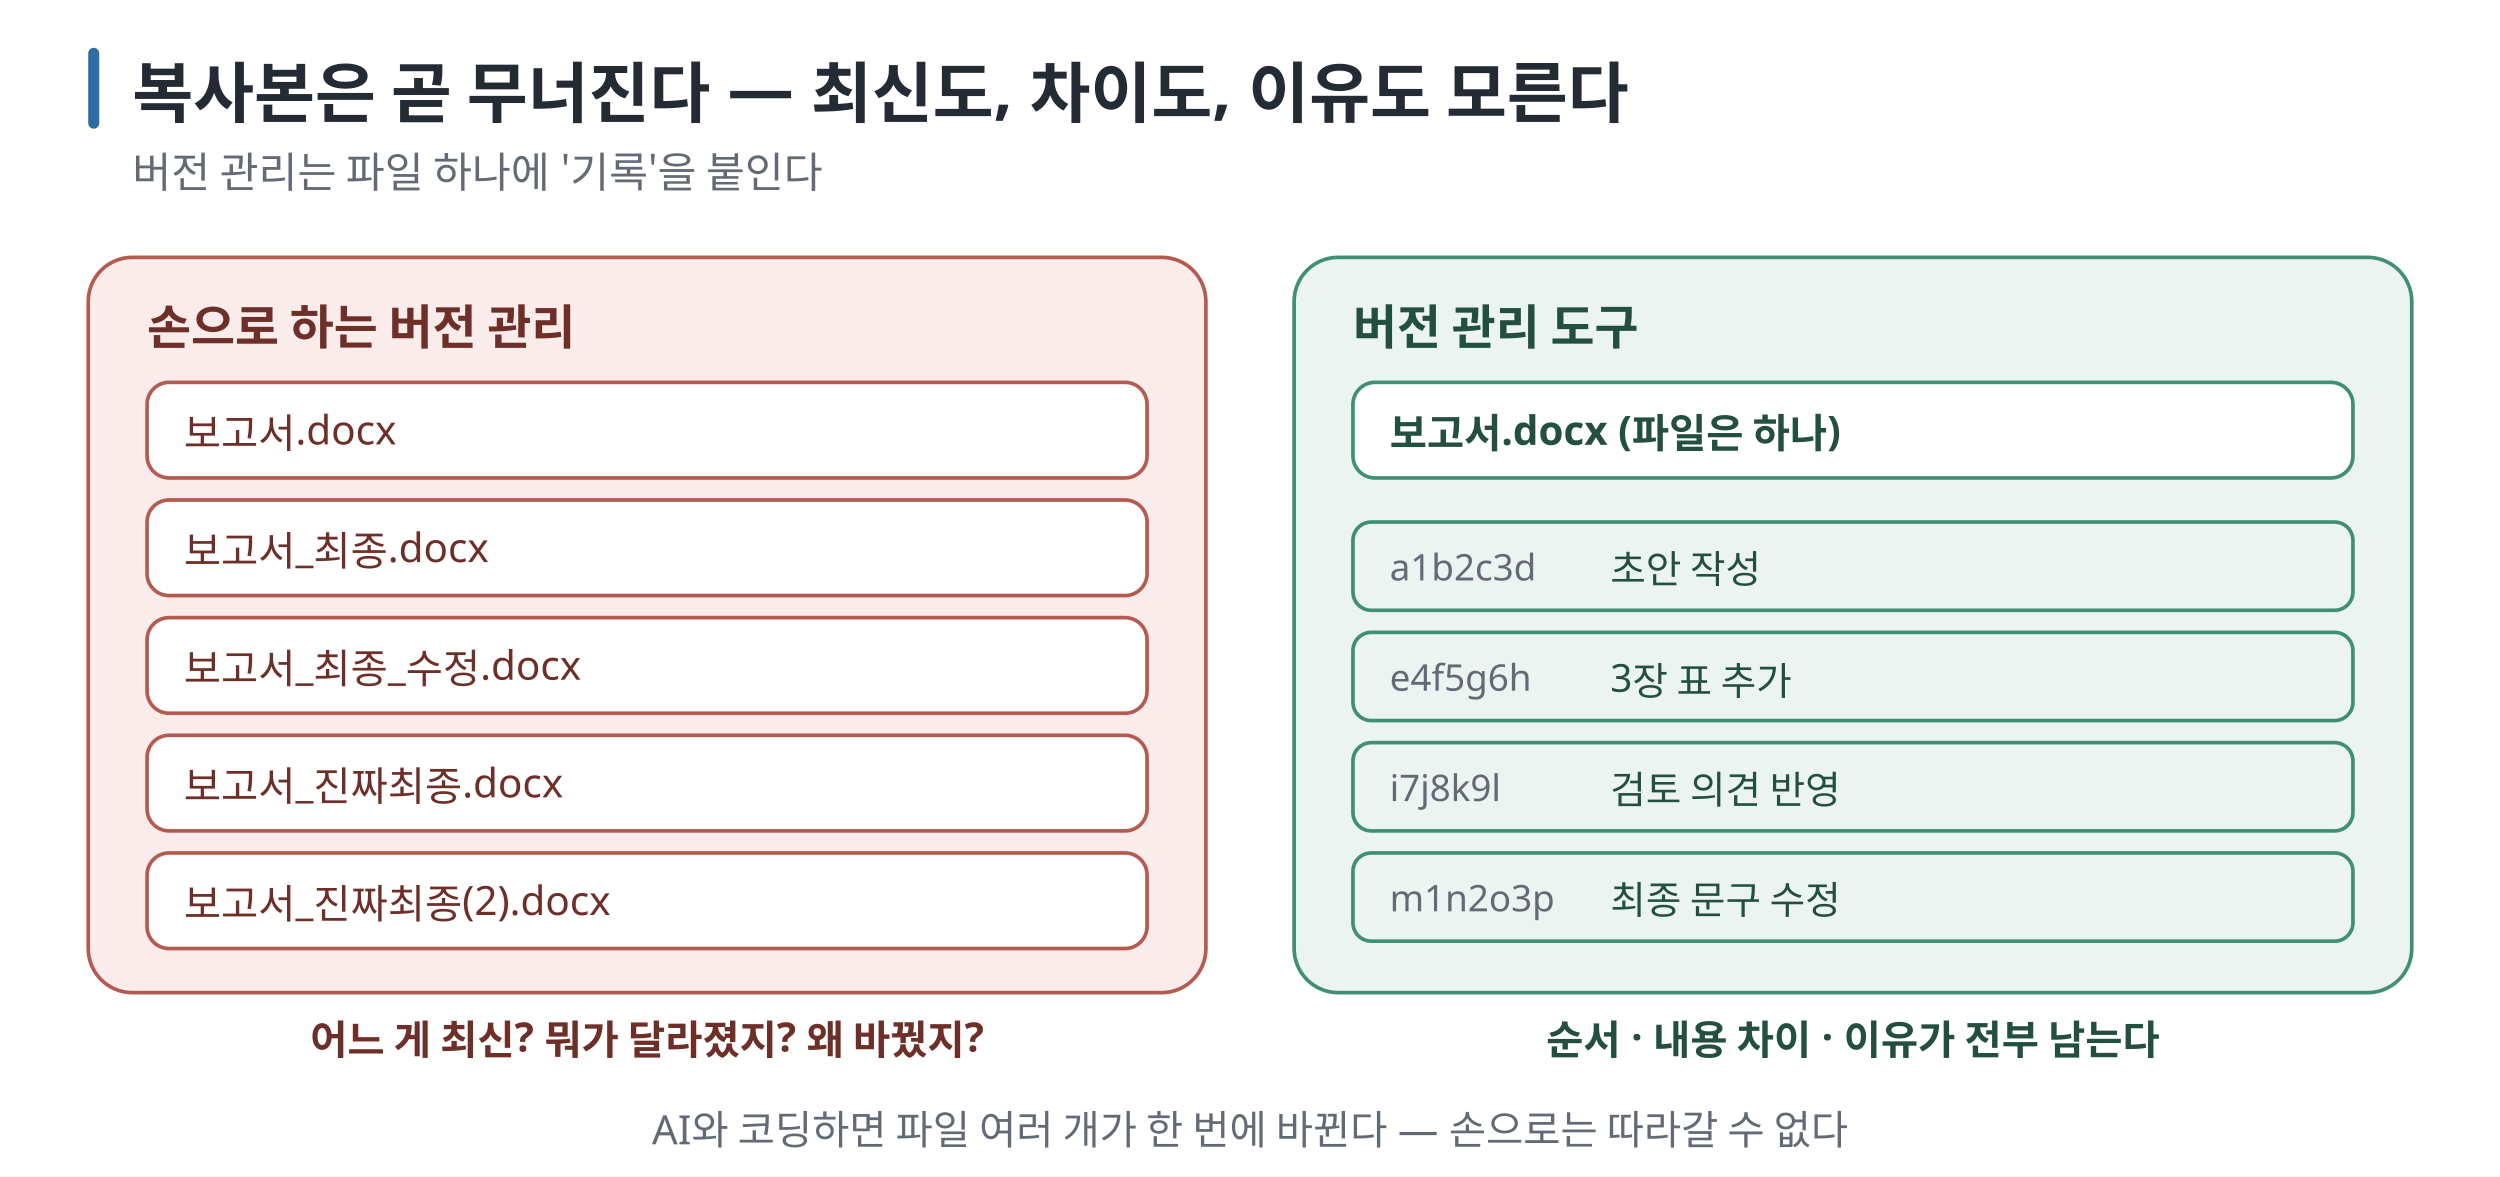
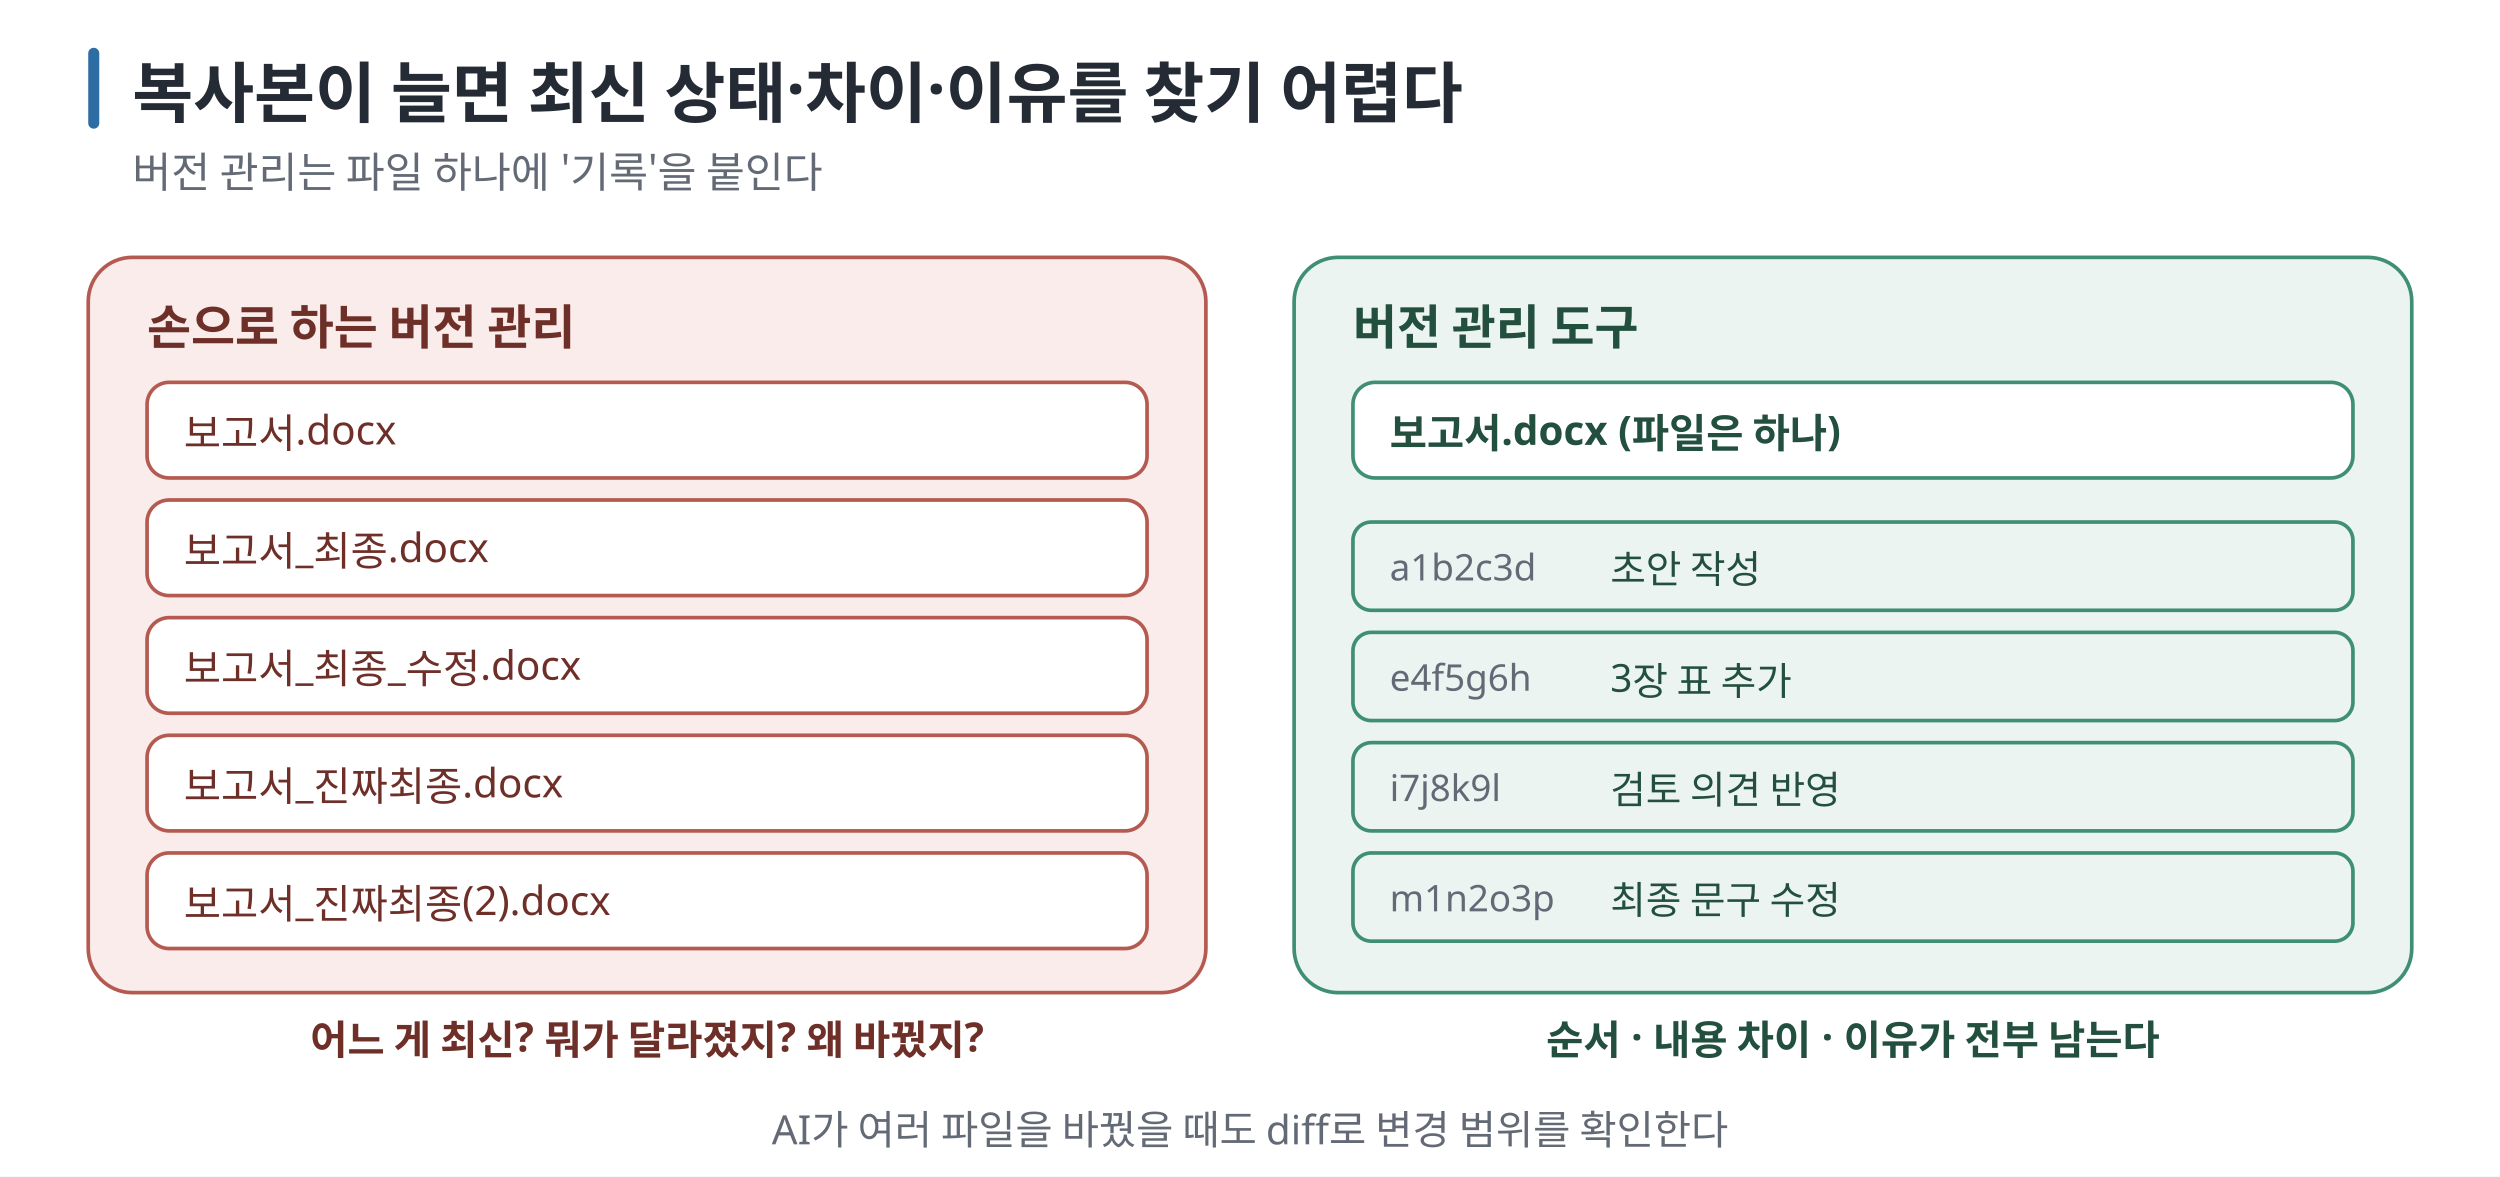
<svg xmlns="http://www.w3.org/2000/svg" viewBox="0 0 680 320" width="680" height="320" role="img" style="font-family:Pretendard,'Apple SD Gothic Neo','Malgun Gothic','Noto Sans KR',sans-serif">
  <rect x="0" y="0" width="680" height="320" data-fill-role="surface" fill="#FFFFFF" />
  <rect x="24" y="13" width="3" height="22" rx="1.5" data-fill-role="focus" fill="#2E6DA4" />
-   <text x="36" y="24" font-size="18" font-weight="700" data-fill-role="ink" fill="#252B35" text-anchor="start" dominant-baseline="central">복사본은 곧 무너진다 — 최신도, 차이도, 이유도 모른다</text>
+   <text x="36" y="24" font-size="18" font-weight="700" data-fill-role="ink" fill="#252B35" text-anchor="start" dominant-baseline="central">복사본이 늘면 최신 상태·차이·이유를 찾기 어렵다</text>
  <text x="36" y="46" font-size="11.5" data-fill-role="muted" fill="#636A75" text-anchor="start" dominant-baseline="central">버전 관리는 파일 하나에 '기록'을 붙인다</text>
  <rect x="24" y="70" width="304" height="200" rx="12" data-fill-role="danger-fill" fill="#F9ECEA" data-stroke-role="danger-line" stroke="#B45A50" stroke-width="1" />
  <text x="40" y="88" font-size="13" font-weight="700" data-fill-role="danger-ink" fill="#6E2F28" text-anchor="start" dominant-baseline="central">손으로 하는 버전 관리</text>
  <rect x="40" y="104" width="272" height="26" rx="6" data-fill-role="surface" fill="#FFFFFF" data-stroke-role="danger-line" stroke="#B45A50" stroke-width="1" />
  <text x="50" y="117" font-size="11" data-fill-role="danger-ink" fill="#6E2F28" text-anchor="start" dominant-baseline="central">보고서.docx</text>
  <rect x="40" y="136" width="272" height="26" rx="6" data-fill-role="surface" fill="#FFFFFF" data-stroke-role="danger-line" stroke="#B45A50" stroke-width="1" />
  <text x="50" y="149" font-size="11" data-fill-role="danger-ink" fill="#6E2F28" text-anchor="start" dominant-baseline="central">보고서_최종.docx</text>
  <rect x="40" y="168" width="272" height="26" rx="6" data-fill-role="surface" fill="#FFFFFF" data-stroke-role="danger-line" stroke="#B45A50" stroke-width="1" />
  <text x="50" y="181" font-size="11" data-fill-role="danger-ink" fill="#6E2F28" text-anchor="start" dominant-baseline="central">보고서_최종_수정.docx</text>
  <rect x="40" y="200" width="272" height="26" rx="6" data-fill-role="surface" fill="#FFFFFF" data-stroke-role="danger-line" stroke="#B45A50" stroke-width="1" />
  <text x="50" y="213" font-size="11" data-fill-role="danger-ink" fill="#6E2F28" text-anchor="start" dominant-baseline="central">보고서_진짜최종.docx</text>
  <rect x="40" y="232" width="272" height="26" rx="6" data-fill-role="surface" fill="#FFFFFF" data-stroke-role="danger-line" stroke="#B45A50" stroke-width="1" />
  <text x="50" y="245" font-size="11" data-fill-role="danger-ink" fill="#6E2F28" text-anchor="start" dominant-baseline="central">보고서_진짜최종(2).docx</text>
  <text x="176" y="282" font-size="11" font-weight="700" data-fill-role="danger-ink" fill="#6E2F28" text-anchor="middle" dominant-baseline="central">어느 게 최신? 뭐가 달라졌지? 왜 바꿨지?</text>
  <rect x="352" y="70" width="304" height="200" rx="12" data-fill-role="compute-fill" fill="#ECF4F1" data-stroke-role="compute-line" stroke="#3F8F72" stroke-width="1" />
  <text x="368" y="88" font-size="13" font-weight="700" data-fill-role="compute-ink" fill="#234F3F" text-anchor="start" dominant-baseline="central">버전 관리 도구</text>
  <rect x="368" y="104" width="272" height="26" rx="6" data-fill-role="surface" fill="#FFFFFF" data-stroke-role="compute-line" stroke="#3F8F72" stroke-width="1" />
  <text x="378" y="117" font-size="11" font-weight="700" data-fill-role="compute-ink" fill="#234F3F" text-anchor="start" dominant-baseline="central">보고서.docx  (파일은 하나)</text>
  <rect x="368" y="142" width="272" height="24" rx="5" data-fill-role="compute-fill" fill="#ECF4F1" data-stroke-role="compute-line" stroke="#3F8F72" stroke-width="1" />
  <text x="378" y="154" font-size="10" data-fill-role="muted" fill="#636A75" text-anchor="start" dominant-baseline="central">a1b2c3d</text>
  <text x="438" y="154" font-size="10.5" data-fill-role="compute-ink" fill="#234F3F" text-anchor="start" dominant-baseline="central">초안 작성</text>
  <rect x="368" y="172" width="272" height="24" rx="5" data-fill-role="compute-fill" fill="#ECF4F1" data-stroke-role="compute-line" stroke="#3F8F72" stroke-width="1" />
  <text x="378" y="184" font-size="10" data-fill-role="muted" fill="#636A75" text-anchor="start" dominant-baseline="central">e4f5g6h</text>
  <text x="438" y="184" font-size="10.5" data-fill-role="compute-ink" fill="#234F3F" text-anchor="start" dominant-baseline="central">3장 표 추가</text>
  <rect x="368" y="202" width="272" height="24" rx="5" data-fill-role="compute-fill" fill="#ECF4F1" data-stroke-role="compute-line" stroke="#3F8F72" stroke-width="1" />
  <text x="378" y="214" font-size="10" data-fill-role="muted" fill="#636A75" text-anchor="start" dominant-baseline="central">i7j8k9l</text>
  <text x="438" y="214" font-size="10.5" data-fill-role="compute-ink" fill="#234F3F" text-anchor="start" dominant-baseline="central">검토 의견 반영</text>
  <rect x="368" y="232" width="272" height="24" rx="5" data-fill-role="compute-fill" fill="#ECF4F1" data-stroke-role="compute-line" stroke="#3F8F72" stroke-width="1" />
  <text x="378" y="244" font-size="10" data-fill-role="muted" fill="#636A75" text-anchor="start" dominant-baseline="central">m1n2o3p</text>
  <text x="438" y="244" font-size="10.5" data-fill-role="compute-ink" fill="#234F3F" text-anchor="start" dominant-baseline="central">최종 문구 수정</text>
  <text x="504" y="282" font-size="11" font-weight="700" data-fill-role="compute-ink" fill="#234F3F" text-anchor="middle" dominant-baseline="central">순서 · 내용 차이 · 이유가 전부 남는다</text>
-   <text x="340.0" y="306" font-size="11" data-fill-role="muted" fill="#636A75" text-anchor="middle" dominant-baseline="central">AI와 코딩하면 파일 여러 개가 한 번에 바뀐다 — 손으로는 따라갈 수 없다</text>
+   <text x="340.0" y="306" font-size="11" data-fill-role="muted" fill="#636A75" text-anchor="middle" dominant-baseline="central">AI가 여러 파일을 바꿨을 때도 diff로 변경 범위를 확인한다</text>
</svg>
